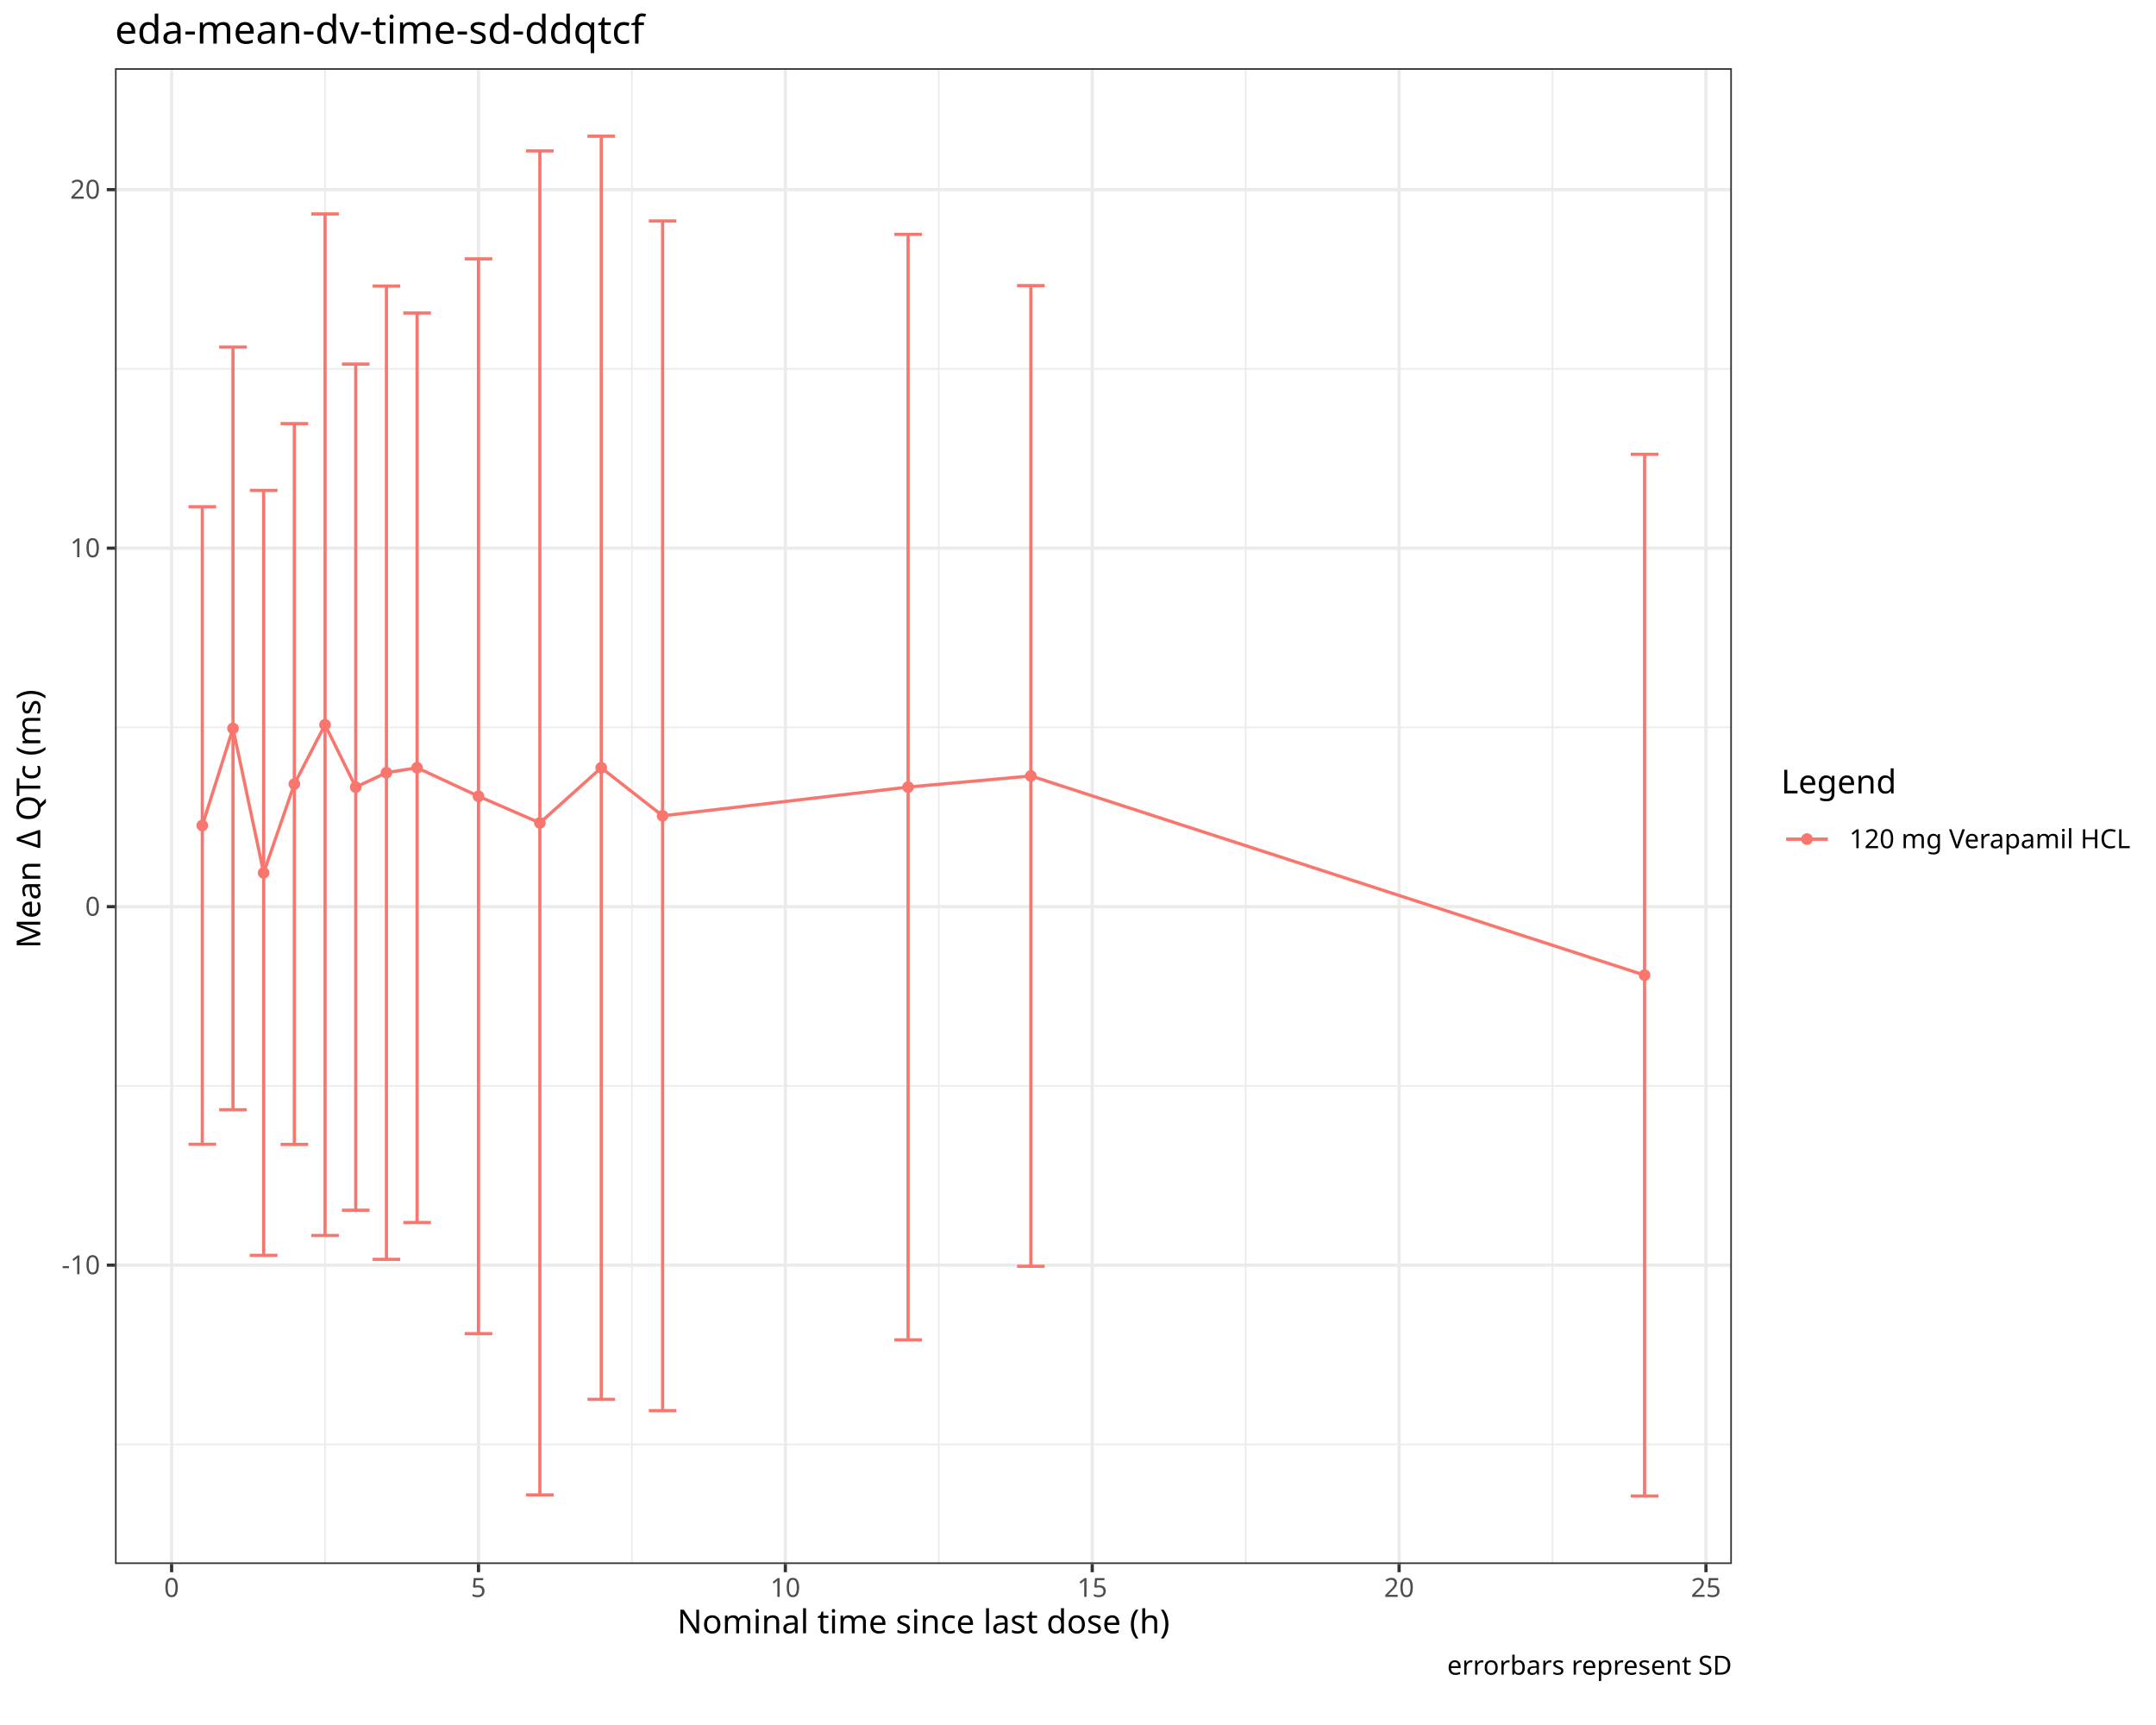
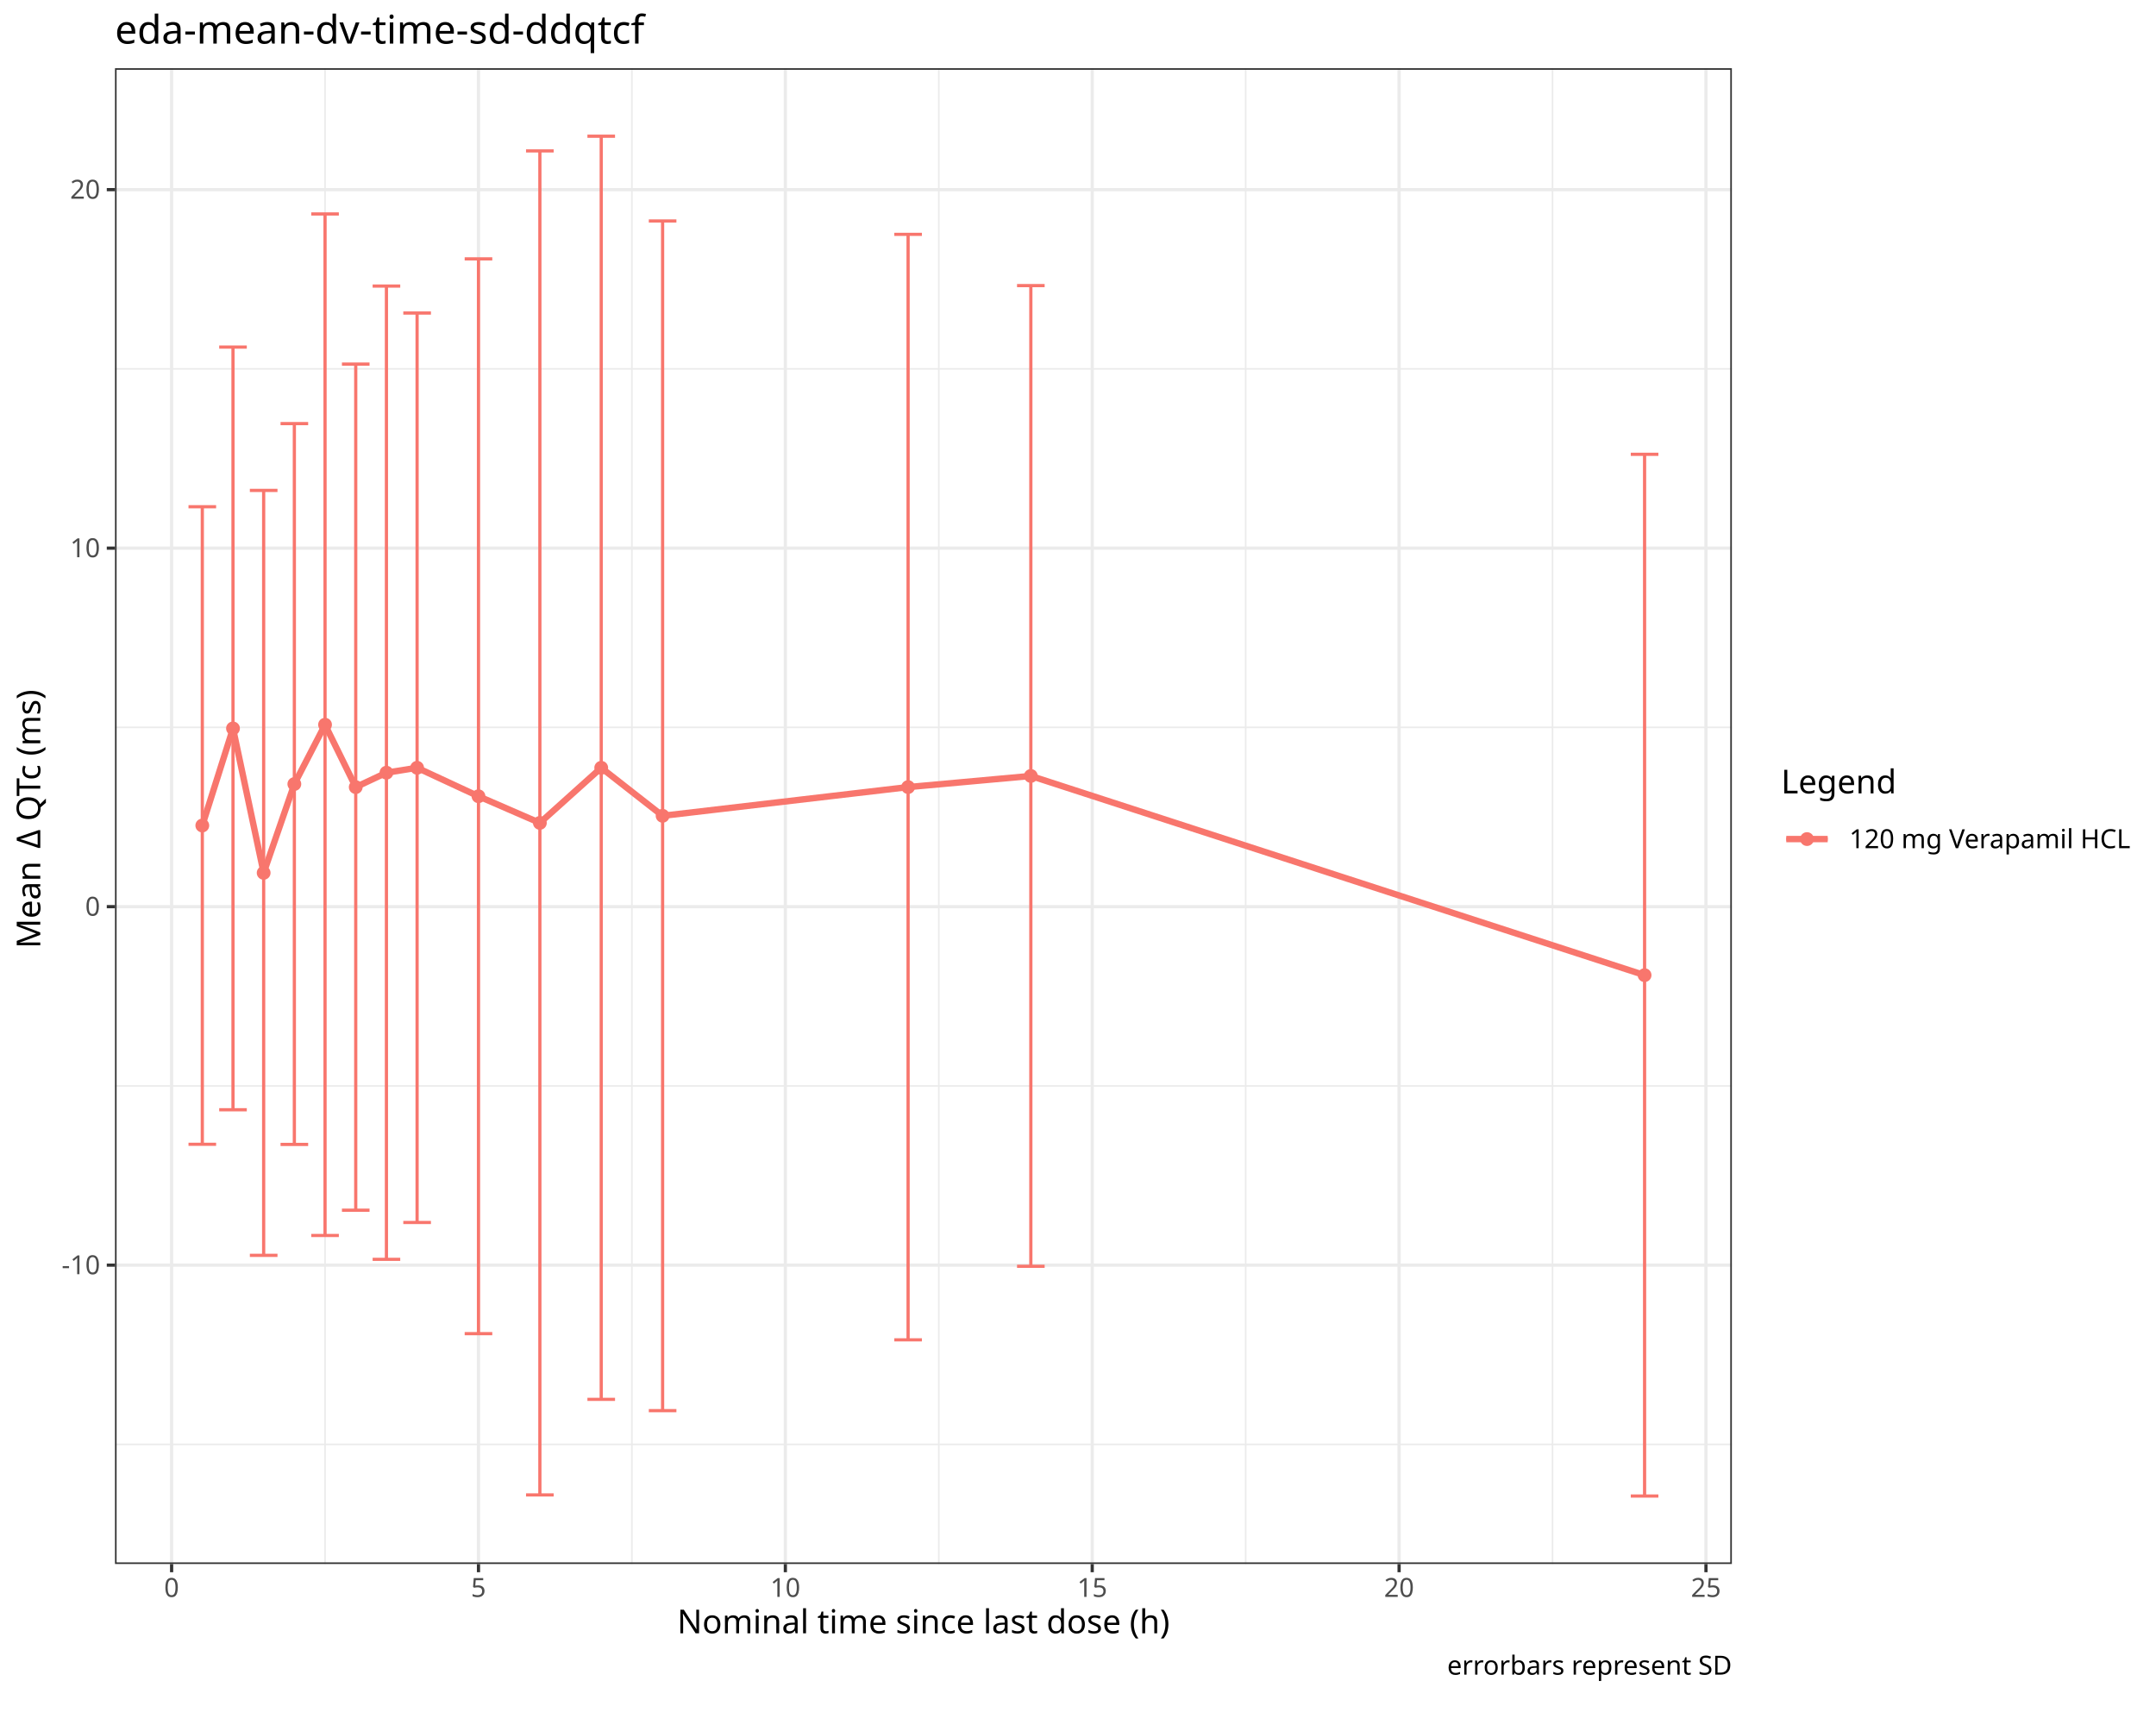
<svg xmlns="http://www.w3.org/2000/svg" class="svglite" data-engine-version="2.0" width="720.00pt" height="576.00pt" viewBox="0 0 720.00 576.00">
  <defs>
    <style type="text/css">
    .svglite line, .svglite polyline, .svglite polygon, .svglite path, .svglite rect, .svglite circle {
      fill: none;
      stroke: #000000;
      stroke-linecap: round;
      stroke-linejoin: round;
      stroke-miterlimit: 10.00;
    }
  </style>
  </defs>
  <rect width="100%" height="100%" style="stroke: none; fill: #FFFFFF;" />
  <defs>
    <clipPath id="cpMC4wMHw3MjAuMDB8MC4wMHw1NzYuMDA=">
      <rect x="0.00" y="0.00" width="720.00" height="576.00" />
    </clipPath>
  </defs>
  <g clip-path="url(#cpMC4wMHw3MjAuMDB8MC4wMHw1NzYuMDA=)">
    <rect x="0.00" y="0.00" width="720.00" height="576.00" style="stroke-width: 1.07; stroke: #FFFFFF; fill: #FFFFFF;" />
  </g>
  <defs>
    <clipPath id="cpMzguNDB8NTc4LjM3fDIyLjc4fDUyMi4yNQ==">
      <rect x="38.40" y="22.78" width="539.96" height="499.46" />
    </clipPath>
  </defs>
  <g clip-path="url(#cpMzguNDB8NTc4LjM3fDIyLjc4fDUyMi4yNQ==)">
    <rect x="38.40" y="22.78" width="539.96" height="499.46" style="stroke-width: 1.07; stroke: none; fill: #FFFFFF;" />
    <polyline points="38.40,482.31 578.37,482.31 " style="stroke-width: 0.53; stroke: #EBEBEB; stroke-linecap: butt;" />
    <polyline points="38.40,362.60 578.37,362.60 " style="stroke-width: 0.53; stroke: #EBEBEB; stroke-linecap: butt;" />
    <polyline points="38.40,242.88 578.37,242.88 " style="stroke-width: 0.53; stroke: #EBEBEB; stroke-linecap: butt;" />
    <polyline points="38.40,123.17 578.37,123.17 " style="stroke-width: 0.53; stroke: #EBEBEB; stroke-linecap: butt;" />
    <polyline points="108.55,522.25 108.55,22.78 " style="stroke-width: 0.53; stroke: #EBEBEB; stroke-linecap: butt;" />
    <polyline points="211.03,522.25 211.03,22.78 " style="stroke-width: 0.53; stroke: #EBEBEB; stroke-linecap: butt;" />
    <polyline points="313.51,522.25 313.51,22.78 " style="stroke-width: 0.53; stroke: #EBEBEB; stroke-linecap: butt;" />
    <polyline points="415.99,522.25 415.99,22.78 " style="stroke-width: 0.53; stroke: #EBEBEB; stroke-linecap: butt;" />
    <polyline points="518.47,522.25 518.47,22.78 " style="stroke-width: 0.53; stroke: #EBEBEB; stroke-linecap: butt;" />
    <polyline points="38.40,422.45 578.37,422.45 " style="stroke-width: 1.07; stroke: #EBEBEB; stroke-linecap: butt;" />
    <polyline points="38.40,302.74 578.37,302.74 " style="stroke-width: 1.07; stroke: #EBEBEB; stroke-linecap: butt;" />
    <polyline points="38.40,183.03 578.37,183.03 " style="stroke-width: 1.07; stroke: #EBEBEB; stroke-linecap: butt;" />
    <polyline points="38.40,63.32 578.37,63.32 " style="stroke-width: 1.07; stroke: #EBEBEB; stroke-linecap: butt;" />
    <polyline points="57.31,522.25 57.31,22.78 " style="stroke-width: 1.07; stroke: #EBEBEB; stroke-linecap: butt;" />
    <polyline points="159.79,522.25 159.79,22.78 " style="stroke-width: 1.07; stroke: #EBEBEB; stroke-linecap: butt;" />
    <polyline points="262.27,522.25 262.27,22.78 " style="stroke-width: 1.07; stroke: #EBEBEB; stroke-linecap: butt;" />
    <polyline points="364.75,522.25 364.75,22.78 " style="stroke-width: 1.07; stroke: #EBEBEB; stroke-linecap: butt;" />
    <polyline points="467.23,522.25 467.23,22.78 " style="stroke-width: 1.07; stroke: #EBEBEB; stroke-linecap: butt;" />
    <polyline points="569.71,522.25 569.71,22.78 " style="stroke-width: 1.07; stroke: #EBEBEB; stroke-linecap: butt;" />
-     <circle cx="67.56" cy="275.65" r="1.95" style="stroke-width: 0.71; stroke: none; fill: #F8766D;" />
-     <circle cx="77.81" cy="243.23" r="1.95" style="stroke-width: 0.71; stroke: none; fill: #F8766D;" />
-     <circle cx="88.05" cy="291.46" r="1.95" style="stroke-width: 0.71; stroke: none; fill: #F8766D;" />
-     <circle cx="98.30" cy="261.80" r="1.95" style="stroke-width: 0.71; stroke: none; fill: #F8766D;" />
-     <circle cx="108.55" cy="241.99" r="1.95" style="stroke-width: 0.71; stroke: none; fill: #F8766D;" />
-     <circle cx="118.80" cy="262.83" r="1.95" style="stroke-width: 0.71; stroke: none; fill: #F8766D;" />
-     <circle cx="129.05" cy="258.01" r="1.95" style="stroke-width: 0.71; stroke: none; fill: #F8766D;" />
-     <circle cx="139.29" cy="256.37" r="1.95" style="stroke-width: 0.71; stroke: none; fill: #F8766D;" />
-     <circle cx="159.79" cy="265.88" r="1.95" style="stroke-width: 0.71; stroke: none; fill: #F8766D;" />
-     <circle cx="180.29" cy="274.78" r="1.95" style="stroke-width: 0.71; stroke: none; fill: #F8766D;" />
-     <circle cx="200.78" cy="256.37" r="1.95" style="stroke-width: 0.71; stroke: none; fill: #F8766D;" />
-     <circle cx="221.28" cy="272.41" r="1.95" style="stroke-width: 0.71; stroke: none; fill: #F8766D;" />
-     <circle cx="303.26" cy="262.82" r="1.95" style="stroke-width: 0.71; stroke: none; fill: #F8766D;" />
-     <circle cx="344.25" cy="259.10" r="1.95" style="stroke-width: 0.71; stroke: none; fill: #F8766D;" />
-     <circle cx="549.21" cy="325.62" r="1.95" style="stroke-width: 0.71; stroke: none; fill: #F8766D;" />
-     <polyline points="67.56,275.65 77.81,243.23 88.05,291.46 98.30,261.80 108.55,241.99 118.80,262.83 129.05,258.01 139.29,256.37 159.79,265.88 180.29,274.78 200.78,256.37 221.28,272.41 303.26,262.82 344.25,259.10 549.21,325.62 " style="stroke-width: 1.07; stroke: #F8766D; stroke-linecap: butt;" />
+     <circle cx="67.56" cy="275.65" r="1.95" style="stroke-width: 0.71; stroke: #F8766D; fill: #F8766D;" />
+     <circle cx="77.81" cy="243.23" r="1.95" style="stroke-width: 0.71; stroke: #F8766D; fill: #F8766D;" />
+     <circle cx="88.05" cy="291.46" r="1.95" style="stroke-width: 0.71; stroke: #F8766D; fill: #F8766D;" />
+     <circle cx="98.30" cy="261.80" r="1.95" style="stroke-width: 0.71; stroke: #F8766D; fill: #F8766D;" />
+     <circle cx="108.55" cy="241.99" r="1.95" style="stroke-width: 0.71; stroke: #F8766D; fill: #F8766D;" />
+     <circle cx="118.80" cy="262.83" r="1.95" style="stroke-width: 0.71; stroke: #F8766D; fill: #F8766D;" />
+     <circle cx="129.05" cy="258.01" r="1.95" style="stroke-width: 0.71; stroke: #F8766D; fill: #F8766D;" />
+     <circle cx="139.29" cy="256.37" r="1.95" style="stroke-width: 0.71; stroke: #F8766D; fill: #F8766D;" />
+     <circle cx="159.79" cy="265.88" r="1.95" style="stroke-width: 0.71; stroke: #F8766D; fill: #F8766D;" />
+     <circle cx="180.29" cy="274.78" r="1.95" style="stroke-width: 0.71; stroke: #F8766D; fill: #F8766D;" />
+     <circle cx="200.78" cy="256.37" r="1.95" style="stroke-width: 0.71; stroke: #F8766D; fill: #F8766D;" />
+     <circle cx="221.28" cy="272.41" r="1.95" style="stroke-width: 0.71; stroke: #F8766D; fill: #F8766D;" />
+     <circle cx="303.26" cy="262.82" r="1.95" style="stroke-width: 0.71; stroke: #F8766D; fill: #F8766D;" />
+     <circle cx="344.25" cy="259.10" r="1.95" style="stroke-width: 0.71; stroke: #F8766D; fill: #F8766D;" />
+     <circle cx="549.21" cy="325.62" r="1.95" style="stroke-width: 0.71; stroke: #F8766D; fill: #F8766D;" />
+     <polyline points="67.56,275.65 77.81,243.23 88.05,291.46 98.30,261.80 108.55,241.99 118.80,262.83 129.05,258.01 139.29,256.37 159.79,265.88 180.29,274.78 200.78,256.37 221.28,272.41 303.26,262.82 344.25,259.10 549.21,325.62 " style="stroke-width: 2.13; stroke: #F8766D; stroke-linecap: butt;" />
    <polyline points="62.95,169.21 72.17,169.21 " style="stroke-width: 1.07; stroke: #F8766D; stroke-linecap: butt;" />
    <polyline points="67.56,169.21 67.56,382.09 " style="stroke-width: 1.07; stroke: #F8766D; stroke-linecap: butt;" />
    <polyline points="62.95,382.09 72.17,382.09 " style="stroke-width: 1.07; stroke: #F8766D; stroke-linecap: butt;" />
    <polyline points="73.20,115.89 82.42,115.89 " style="stroke-width: 1.07; stroke: #F8766D; stroke-linecap: butt;" />
    <polyline points="77.81,115.89 77.81,370.56 " style="stroke-width: 1.07; stroke: #F8766D; stroke-linecap: butt;" />
    <polyline points="73.20,370.56 82.42,370.56 " style="stroke-width: 1.07; stroke: #F8766D; stroke-linecap: butt;" />
    <polyline points="83.44,163.75 92.67,163.75 " style="stroke-width: 1.07; stroke: #F8766D; stroke-linecap: butt;" />
    <polyline points="88.05,163.75 88.05,419.17 " style="stroke-width: 1.07; stroke: #F8766D; stroke-linecap: butt;" />
    <polyline points="83.44,419.17 92.67,419.17 " style="stroke-width: 1.07; stroke: #F8766D; stroke-linecap: butt;" />
    <polyline points="93.69,141.45 102.91,141.45 " style="stroke-width: 1.07; stroke: #F8766D; stroke-linecap: butt;" />
    <polyline points="98.30,141.45 98.30,382.14 " style="stroke-width: 1.07; stroke: #F8766D; stroke-linecap: butt;" />
    <polyline points="93.69,382.14 102.91,382.14 " style="stroke-width: 1.07; stroke: #F8766D; stroke-linecap: butt;" />
    <polyline points="103.94,71.44 113.16,71.44 " style="stroke-width: 1.07; stroke: #F8766D; stroke-linecap: butt;" />
    <polyline points="108.55,71.44 108.55,412.54 " style="stroke-width: 1.07; stroke: #F8766D; stroke-linecap: butt;" />
    <polyline points="103.94,412.54 113.16,412.54 " style="stroke-width: 1.07; stroke: #F8766D; stroke-linecap: butt;" />
    <polyline points="114.19,121.57 123.41,121.57 " style="stroke-width: 1.07; stroke: #F8766D; stroke-linecap: butt;" />
    <polyline points="118.80,121.57 118.80,404.10 " style="stroke-width: 1.07; stroke: #F8766D; stroke-linecap: butt;" />
    <polyline points="114.19,404.10 123.41,404.10 " style="stroke-width: 1.07; stroke: #F8766D; stroke-linecap: butt;" />
    <polyline points="124.44,95.52 133.66,95.52 " style="stroke-width: 1.07; stroke: #F8766D; stroke-linecap: butt;" />
    <polyline points="129.05,95.52 129.05,420.51 " style="stroke-width: 1.07; stroke: #F8766D; stroke-linecap: butt;" />
    <polyline points="124.44,420.51 133.66,420.51 " style="stroke-width: 1.07; stroke: #F8766D; stroke-linecap: butt;" />
    <polyline points="134.68,104.53 143.91,104.53 " style="stroke-width: 1.07; stroke: #F8766D; stroke-linecap: butt;" />
    <polyline points="139.29,104.53 139.29,408.20 " style="stroke-width: 1.07; stroke: #F8766D; stroke-linecap: butt;" />
    <polyline points="134.68,408.20 143.91,408.20 " style="stroke-width: 1.07; stroke: #F8766D; stroke-linecap: butt;" />
    <polyline points="155.18,86.44 164.40,86.44 " style="stroke-width: 1.07; stroke: #F8766D; stroke-linecap: butt;" />
    <polyline points="159.79,86.44 159.79,445.33 " style="stroke-width: 1.07; stroke: #F8766D; stroke-linecap: butt;" />
    <polyline points="155.18,445.33 164.40,445.33 " style="stroke-width: 1.07; stroke: #F8766D; stroke-linecap: butt;" />
    <polyline points="175.67,50.39 184.90,50.39 " style="stroke-width: 1.07; stroke: #F8766D; stroke-linecap: butt;" />
    <polyline points="180.29,50.39 180.29,499.17 " style="stroke-width: 1.07; stroke: #F8766D; stroke-linecap: butt;" />
    <polyline points="175.67,499.17 184.90,499.17 " style="stroke-width: 1.07; stroke: #F8766D; stroke-linecap: butt;" />
    <polyline points="196.17,45.49 205.39,45.49 " style="stroke-width: 1.07; stroke: #F8766D; stroke-linecap: butt;" />
    <polyline points="200.78,45.49 200.78,467.26 " style="stroke-width: 1.07; stroke: #F8766D; stroke-linecap: butt;" />
    <polyline points="196.17,467.26 205.39,467.26 " style="stroke-width: 1.07; stroke: #F8766D; stroke-linecap: butt;" />
    <polyline points="216.67,73.78 225.89,73.78 " style="stroke-width: 1.07; stroke: #F8766D; stroke-linecap: butt;" />
    <polyline points="221.28,73.78 221.28,471.04 " style="stroke-width: 1.07; stroke: #F8766D; stroke-linecap: butt;" />
    <polyline points="216.67,471.04 225.89,471.04 " style="stroke-width: 1.07; stroke: #F8766D; stroke-linecap: butt;" />
    <polyline points="298.65,78.25 307.87,78.25 " style="stroke-width: 1.07; stroke: #F8766D; stroke-linecap: butt;" />
    <polyline points="303.26,78.25 303.26,447.39 " style="stroke-width: 1.07; stroke: #F8766D; stroke-linecap: butt;" />
    <polyline points="298.65,447.39 307.87,447.39 " style="stroke-width: 1.07; stroke: #F8766D; stroke-linecap: butt;" />
    <polyline points="339.64,95.37 348.86,95.37 " style="stroke-width: 1.07; stroke: #F8766D; stroke-linecap: butt;" />
    <polyline points="344.25,95.37 344.25,422.83 " style="stroke-width: 1.07; stroke: #F8766D; stroke-linecap: butt;" />
    <polyline points="339.64,422.83 348.86,422.83 " style="stroke-width: 1.07; stroke: #F8766D; stroke-linecap: butt;" />
    <polyline points="544.60,151.70 553.82,151.70 " style="stroke-width: 1.07; stroke: #F8766D; stroke-linecap: butt;" />
    <polyline points="549.21,151.70 549.21,499.54 " style="stroke-width: 1.07; stroke: #F8766D; stroke-linecap: butt;" />
    <polyline points="544.60,499.54 553.82,499.54 " style="stroke-width: 1.07; stroke: #F8766D; stroke-linecap: butt;" />
    <rect x="38.40" y="22.78" width="539.96" height="499.46" style="stroke-width: 1.07; stroke: #333333;" />
  </g>
  <g clip-path="url(#cpMC4wMHw3MjAuMDB8MC4wMHw1NzYuMDA=)">
    <text x="33.47" y="425.48" text-anchor="end" style="font-size: 8.80px; fill: #4D4D4D; font-family: sans;" textLength="12.72px" lengthAdjust="spacingAndGlyphs">-10</text>
    <text x="33.47" y="305.77" text-anchor="end" style="font-size: 8.80px; fill: #4D4D4D; font-family: sans;" textLength="4.89px" lengthAdjust="spacingAndGlyphs">0</text>
    <text x="33.47" y="186.06" text-anchor="end" style="font-size: 8.80px; fill: #4D4D4D; font-family: sans;" textLength="9.79px" lengthAdjust="spacingAndGlyphs">10</text>
    <text x="33.47" y="66.35" text-anchor="end" style="font-size: 8.80px; fill: #4D4D4D; font-family: sans;" textLength="9.79px" lengthAdjust="spacingAndGlyphs">20</text>
    <polyline points="35.66,422.45 38.40,422.45 " style="stroke-width: 1.07; stroke: #333333; stroke-linecap: butt;" />
    <polyline points="35.66,302.74 38.40,302.74 " style="stroke-width: 1.07; stroke: #333333; stroke-linecap: butt;" />
    <polyline points="35.66,183.03 38.40,183.03 " style="stroke-width: 1.07; stroke: #333333; stroke-linecap: butt;" />
    <polyline points="35.66,63.32 38.40,63.32 " style="stroke-width: 1.07; stroke: #333333; stroke-linecap: butt;" />
    <polyline points="57.31,524.99 57.31,522.25 " style="stroke-width: 1.07; stroke: #333333; stroke-linecap: butt;" />
    <polyline points="159.79,524.99 159.79,522.25 " style="stroke-width: 1.07; stroke: #333333; stroke-linecap: butt;" />
    <polyline points="262.27,524.99 262.27,522.25 " style="stroke-width: 1.07; stroke: #333333; stroke-linecap: butt;" />
    <polyline points="364.75,524.99 364.75,522.25 " style="stroke-width: 1.07; stroke: #333333; stroke-linecap: butt;" />
    <polyline points="467.23,524.99 467.23,522.25 " style="stroke-width: 1.07; stroke: #333333; stroke-linecap: butt;" />
    <polyline points="569.71,524.99 569.71,522.25 " style="stroke-width: 1.07; stroke: #333333; stroke-linecap: butt;" />
    <text x="57.31" y="533.23" text-anchor="middle" style="font-size: 8.80px; fill: #4D4D4D; font-family: sans;" textLength="4.89px" lengthAdjust="spacingAndGlyphs">0</text>
    <text x="159.79" y="533.23" text-anchor="middle" style="font-size: 8.80px; fill: #4D4D4D; font-family: sans;" textLength="4.89px" lengthAdjust="spacingAndGlyphs">5</text>
    <text x="262.27" y="533.23" text-anchor="middle" style="font-size: 8.80px; fill: #4D4D4D; font-family: sans;" textLength="9.79px" lengthAdjust="spacingAndGlyphs">10</text>
    <text x="364.75" y="533.23" text-anchor="middle" style="font-size: 8.80px; fill: #4D4D4D; font-family: sans;" textLength="9.79px" lengthAdjust="spacingAndGlyphs">15</text>
    <text x="467.23" y="533.23" text-anchor="middle" style="font-size: 8.80px; fill: #4D4D4D; font-family: sans;" textLength="9.79px" lengthAdjust="spacingAndGlyphs">20</text>
    <text x="569.71" y="533.23" text-anchor="middle" style="font-size: 8.80px; fill: #4D4D4D; font-family: sans;" textLength="9.79px" lengthAdjust="spacingAndGlyphs">25</text>
    <text x="308.39" y="545.37" text-anchor="middle" style="font-size: 11.00px; font-family: sans;" textLength="156.53px" lengthAdjust="spacingAndGlyphs">Nominal time since last dose (h)</text>
    <text transform="translate(13.45,316.70) rotate(-90)" style="font-size: 11.00px; font-family: sans;" textLength="30.58px" lengthAdjust="spacingAndGlyphs">Mean </text>
    <text transform="translate(13.45,286.12) rotate(-90)" style="font-size: 11.00px; font-family: sans;" textLength="2.75px" lengthAdjust="spacingAndGlyphs"> </text>
    <text transform="translate(13.45,283.37) rotate(-90)" style="font-size: 11.00px; font-family: sans;" textLength="6.45px" lengthAdjust="spacingAndGlyphs">Δ</text>
    <text transform="translate(13.45,276.92) rotate(-90)" style="font-size: 11.00px; font-family: sans;" textLength="2.75px" lengthAdjust="spacingAndGlyphs"> </text>
    <text transform="translate(13.45,274.16) rotate(-90)" style="font-size: 11.00px; font-family: sans;" textLength="45.84px" lengthAdjust="spacingAndGlyphs">QTc (ms)</text>
    <rect x="589.33" y="250.73" width="125.19" height="43.57" style="stroke-width: 1.07; stroke: none; fill: #FFFFFF;" />
    <text x="594.81" y="264.92" style="font-size: 11.00px; font-family: sans;" textLength="36.71px" lengthAdjust="spacingAndGlyphs">Legend</text>
    <rect x="594.81" y="271.54" width="17.28" height="17.28" style="stroke-width: 1.07; stroke: none; fill: #FFFFFF;" />
-     <circle cx="603.45" cy="280.18" r="1.95" style="stroke-width: 0.71; stroke: none; fill: #F8766D;" />
-     <line x1="596.53" y1="280.18" x2="610.36" y2="280.18" style="stroke-width: 1.07; stroke: #F8766D; stroke-linecap: butt;" />
+     <circle cx="603.45" cy="280.18" r="1.95" style="stroke-width: 0.71; stroke: #F8766D; fill: #F8766D;" />
+     <line x1="596.53" y1="280.18" x2="610.36" y2="280.18" style="stroke-width: 2.13; stroke: #F8766D; stroke-linecap: butt;" />
    <line x1="596.53" y1="280.18" x2="610.36" y2="280.18" style="stroke-width: 1.07; stroke: #F8766D; stroke-linecap: butt;" />
    <text x="617.57" y="283.21" style="font-size: 8.80px; font-family: sans;" textLength="91.48px" lengthAdjust="spacingAndGlyphs">120 mg Verapamil HCL</text>
    <text x="38.40" y="14.56" style="font-size: 13.20px; font-family: sans;" textLength="165.83px" lengthAdjust="spacingAndGlyphs">eda-mean-dv-time-sd-ddqtcf</text>
    <text x="578.37" y="559.19" text-anchor="end" style="font-size: 8.80px; font-family: sans;" textLength="92.45px" lengthAdjust="spacingAndGlyphs">errorbars represent SD </text>
    <text x="578.37" y="568.69" text-anchor="end" style="font-size: 8.80px; font-family: sans;" textLength="0.00px" lengthAdjust="spacingAndGlyphs" />
  </g>
</svg>
